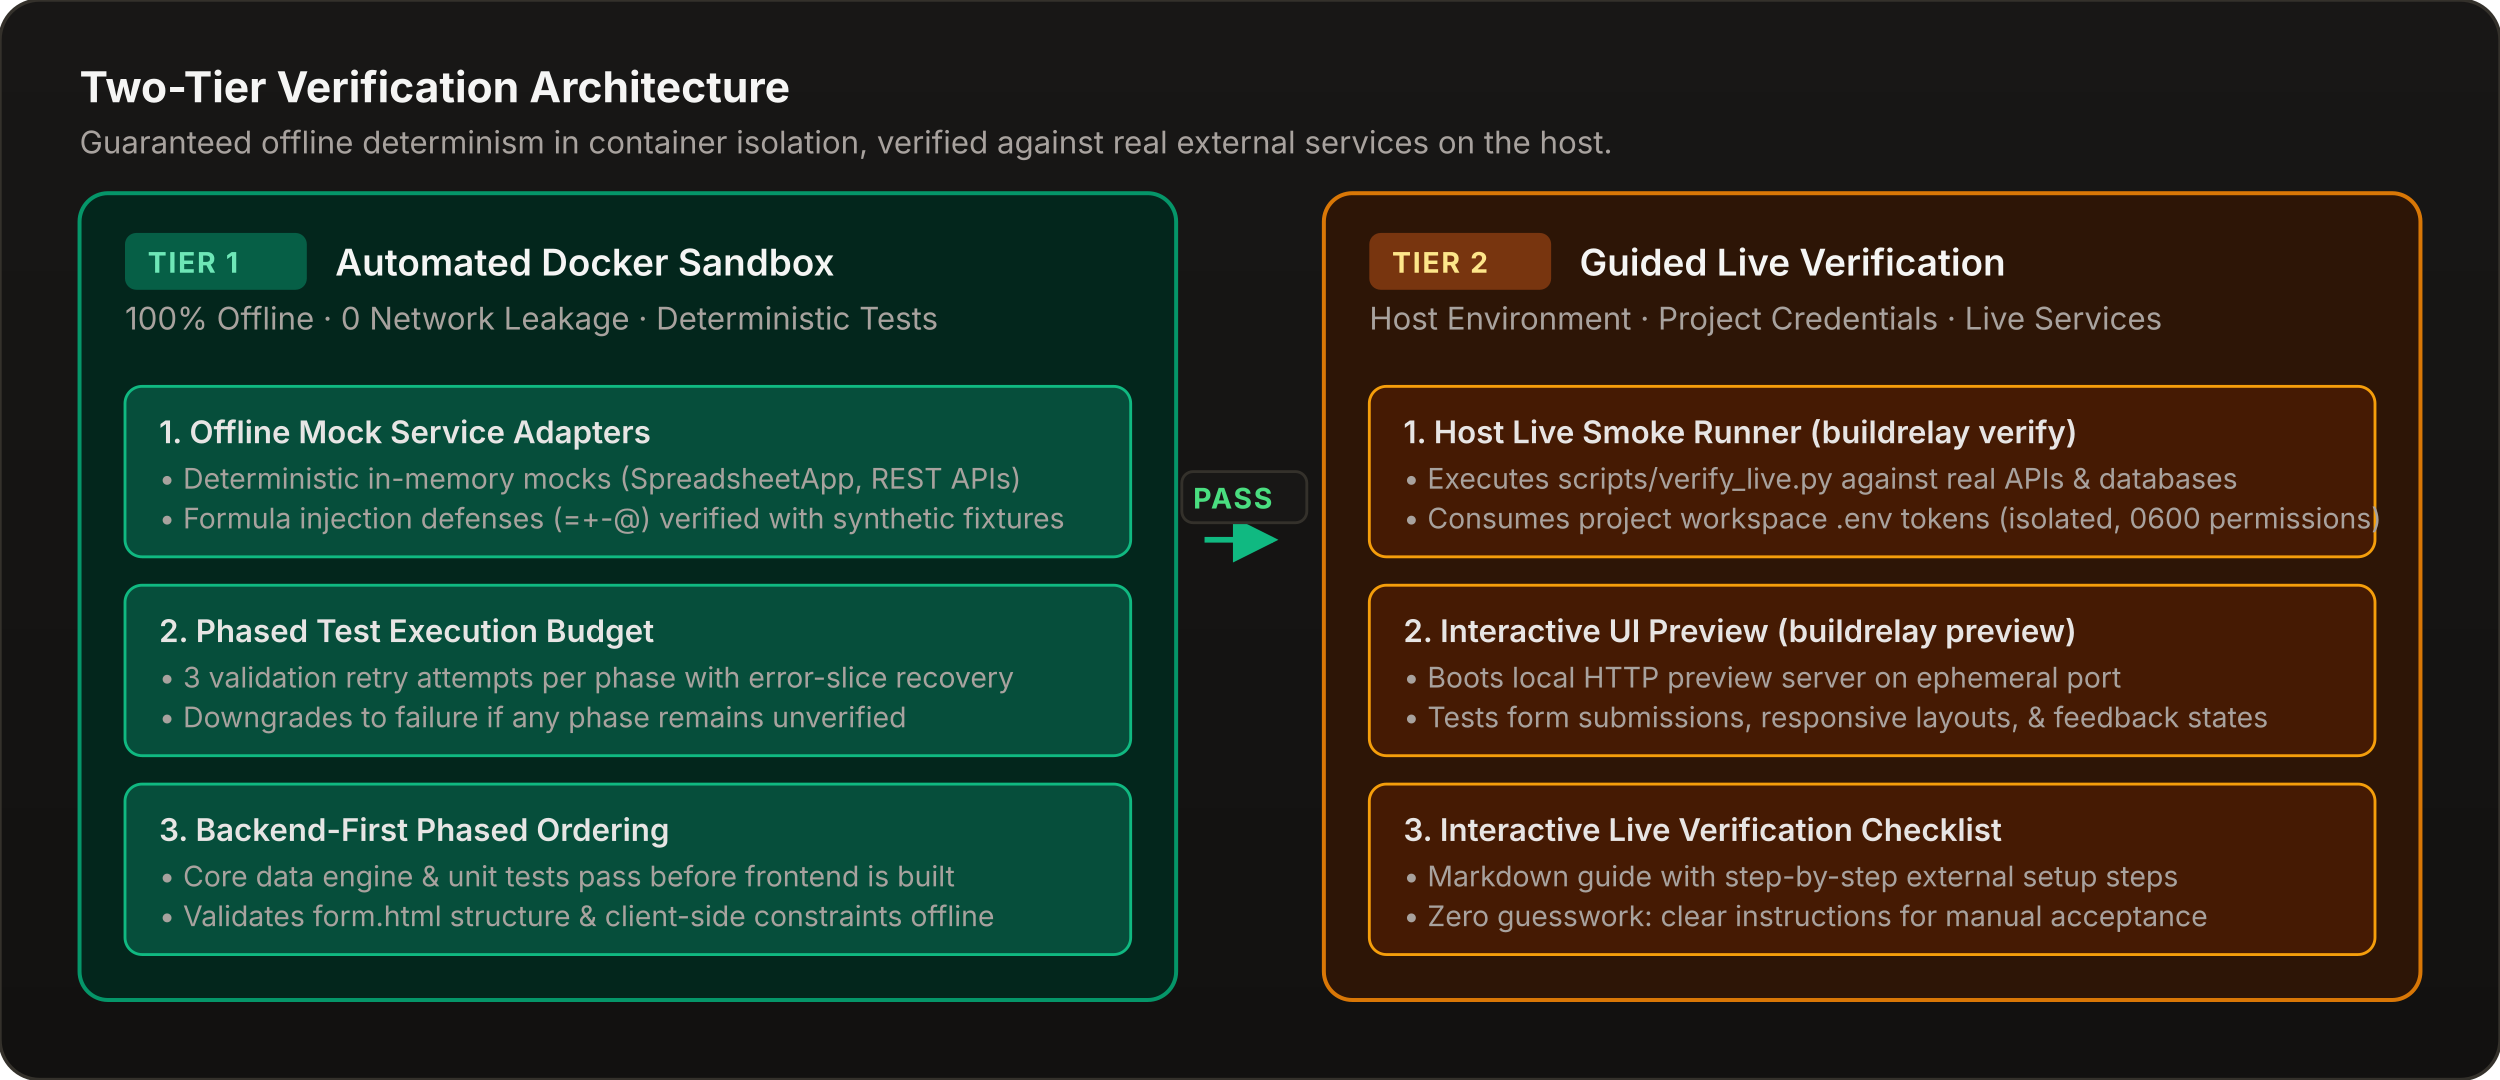
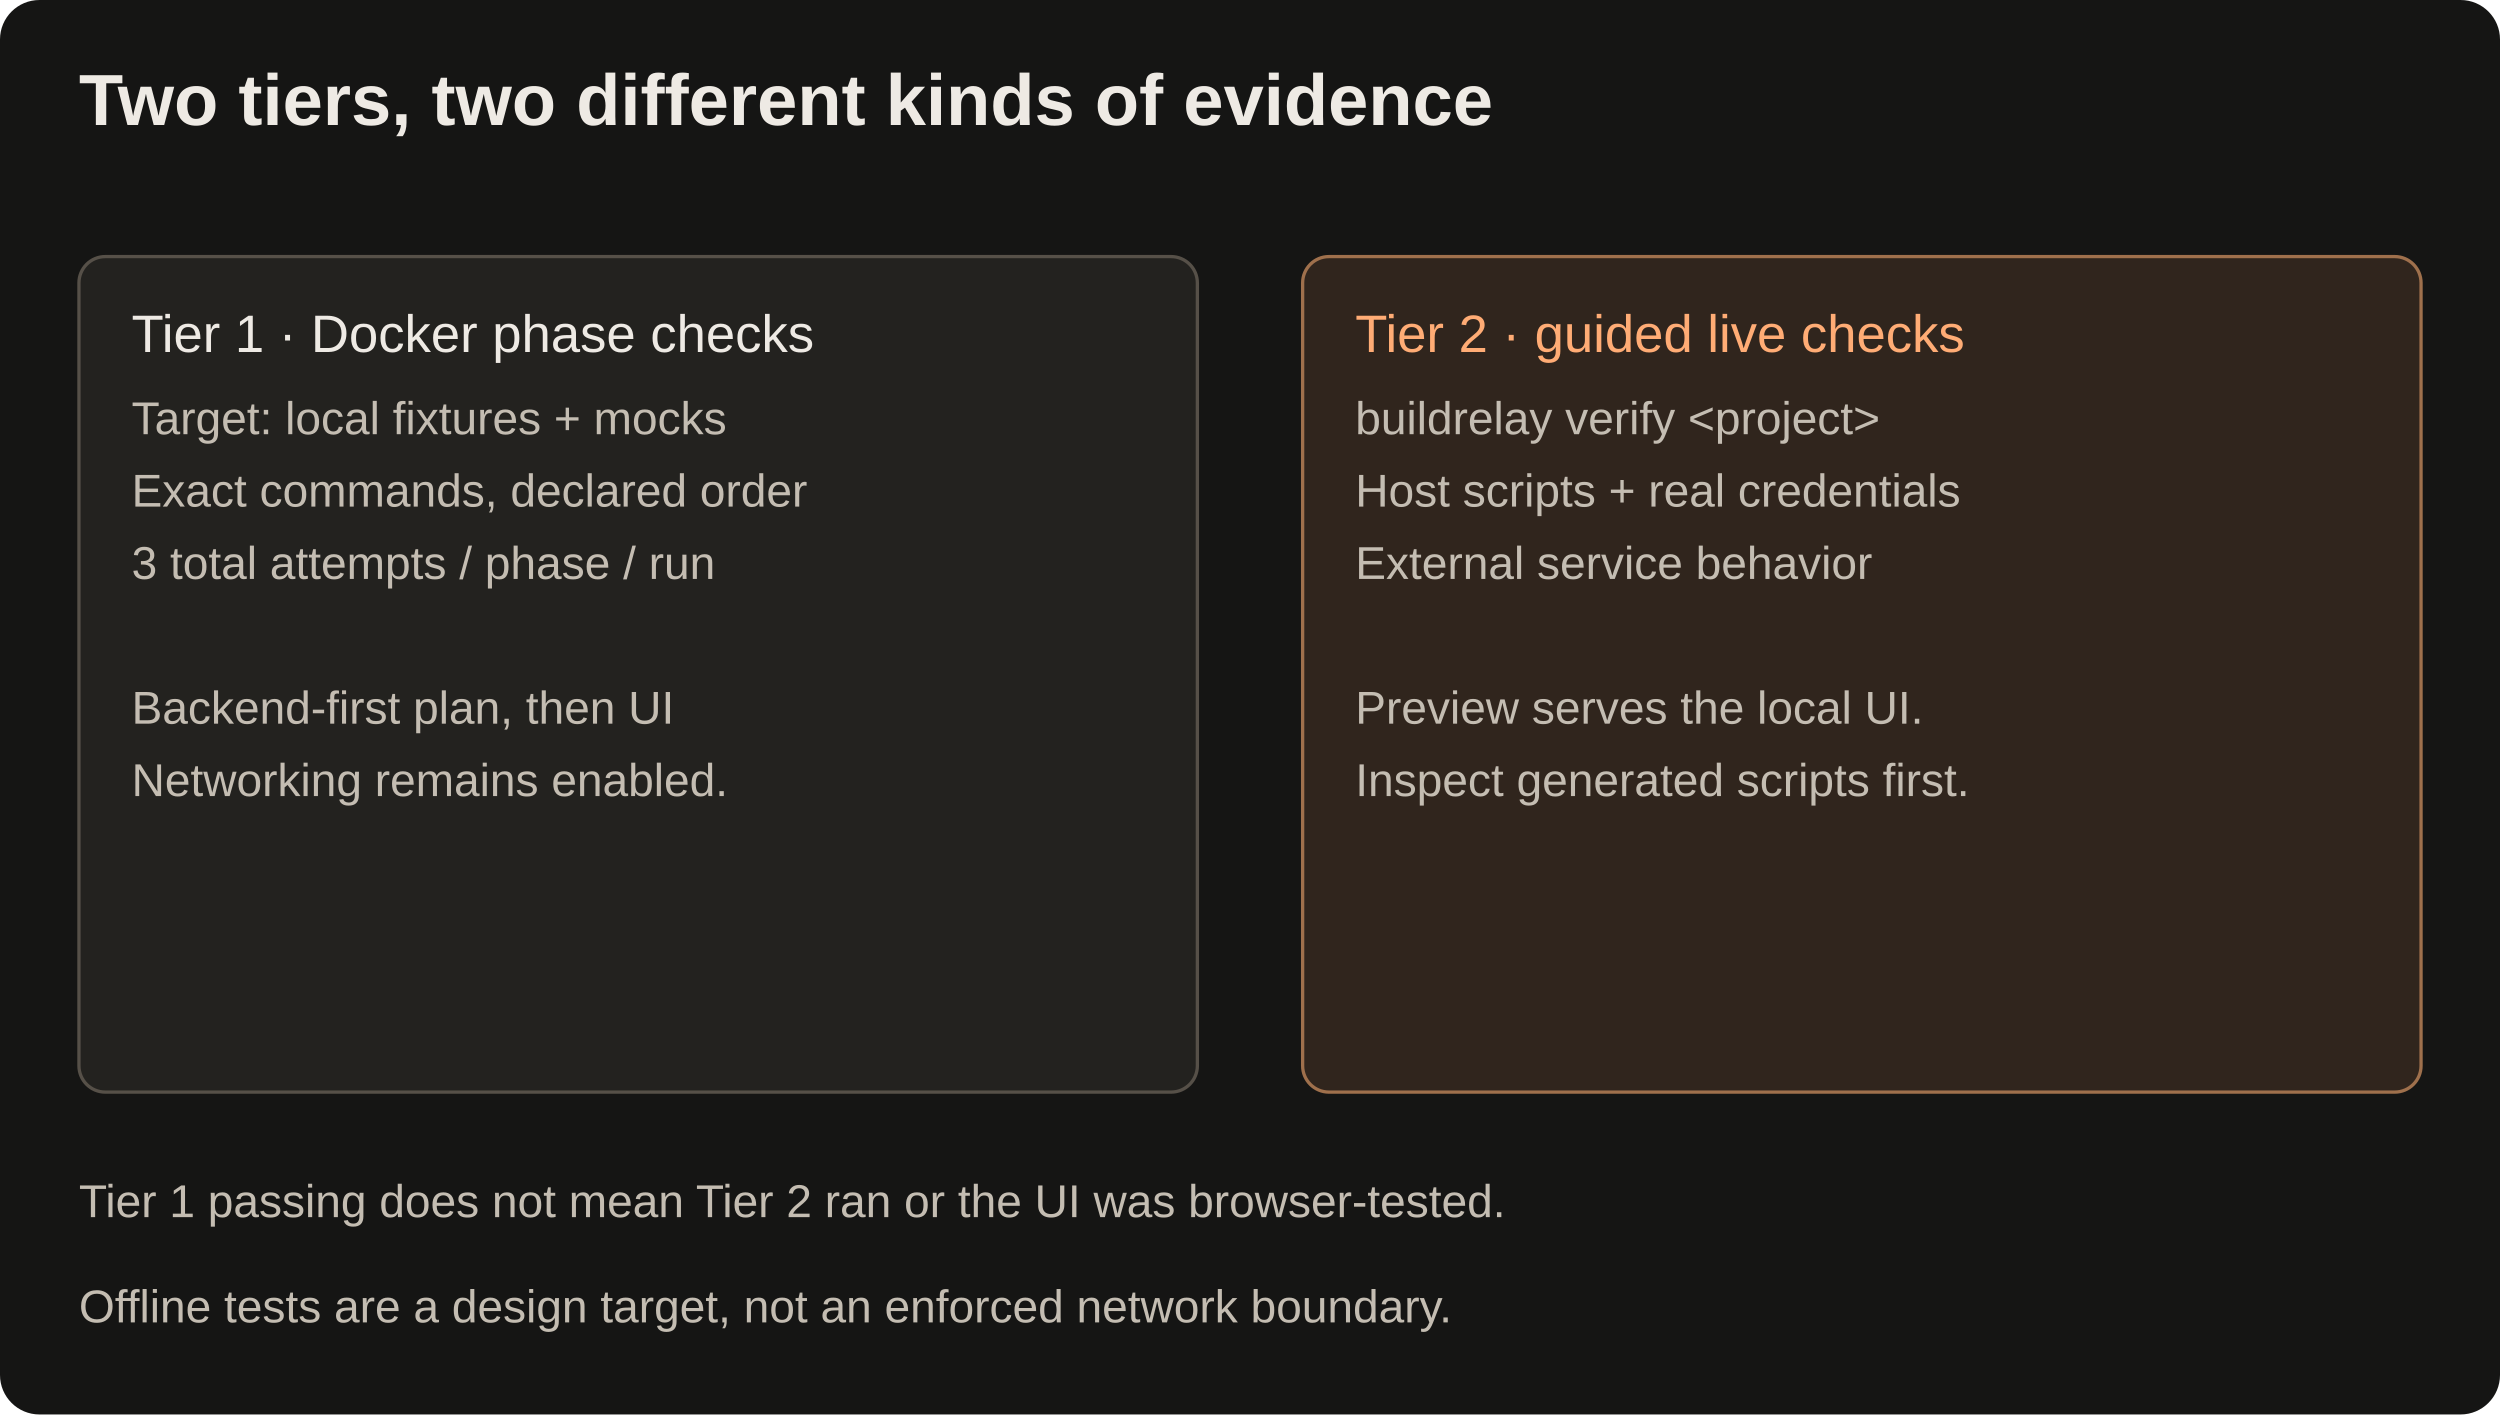
- <svg xmlns="http://www.w3.org/2000/svg" width="880" height="380" viewBox="0 0 880 380" role="img" aria-labelledby="ttv-title ttv-desc">
+ <svg xmlns="http://www.w3.org/2000/svg" width="760" height="430" viewBox="0 0 760 430" role="img" aria-labelledby="title desc">
  <defs>
-     <marker id="arrow-green" markerWidth="8" markerHeight="8" refX="7" refY="4" orient="auto">
-       <path d="M0 0 L8 4 L0 8" fill="#10b981" />
+     <marker id="arrow" markerWidth="8" markerHeight="8" refX="7" refY="4" orient="auto">
+       <path d="M0 0 L8 4 L0 8" fill="#b7b1a8" />
    </marker>
-     <marker id="arrow-amber" markerWidth="8" markerHeight="8" refX="7" refY="4" orient="auto">
-       <path d="M0 0 L8 4 L0 8" fill="#fbbf24" />
-     </marker>
-     <linearGradient id="bg-canvas" x1="0" y1="0" x2="0" y2="1">
-       <stop offset="0%" stop-color="#181716" />
-       <stop offset="100%" stop-color="#121110" />
-     </linearGradient>
  </defs>
-   <rect width="880" height="380" rx="14" fill="url(#bg-canvas)" stroke="#34312b" stroke-width="1.2" />
-   <style>
-     .title { font-family: system-ui, -apple-system, sans-serif; font-size: 15px; font-weight: 700; fill: #f5f5f4; }
-     .subtitle { font-family: system-ui, -apple-system, sans-serif; font-size: 11px; fill: #a8a29e; }
-     .badge { font-family: system-ui, -apple-system, sans-serif; font-size: 10px; font-weight: 700; text-transform: uppercase; letter-spacing: 0.06em; }
-     .card-title { font-family: system-ui, -apple-system, sans-serif; font-size: 13px; font-weight: 600; fill: #f5f5f4; }
-     .item-title { font-family: system-ui, -apple-system, sans-serif; font-size: 11px; font-weight: 600; fill: #e7e5e4; }
-     .item-desc { font-family: system-ui, -apple-system, sans-serif; font-size: 10px; fill: #a8a29e; }
-     .tier-tag { font-family: system-ui, -apple-system, sans-serif; font-size: 10px; font-weight: 700; }
-   </style>
-   <g transform="translate(28, 20)">
-     <text class="title" x="0" y="16">Two-Tier Verification Architecture</text>
-     <text class="subtitle" x="0" y="34">Guaranteed offline determinism in container isolation, verified against real external services on the host.</text>
-   </g>
-   <g transform="translate(28, 68)">
-     <rect width="386" height="284" rx="10" fill="#03261c" stroke="#059669" stroke-width="1.4" />
-     <g transform="translate(16, 14)">
-       <rect width="64" height="20" rx="4" fill="#065f46" />
-       <text class="badge" x="8" y="14" fill="#6ee7b7">TIER 1</text>
-       <text class="card-title" x="74" y="15" fill="#a7f3d0">Automated Docker Sandbox</text>
-       <text class="subtitle" x="0" y="34" fill="#6ee7b7">100% Offline · 0 Network Leakage · Deterministic Tests</text>
-     </g>
-     <g transform="translate(16, 68)">
-       <rect width="354" height="60" rx="6" fill="#064e3b" stroke="#10b981" stroke-width="1" />
-       <text class="item-title" x="12" y="20" fill="#a7f3d0">1. Offline Mock Service Adapters</text>
-       <text class="item-desc" x="12" y="36">• Deterministic in-memory mocks (SpreadsheetApp, REST APIs)</text>
-       <text class="item-desc" x="12" y="50">• Formula injection defenses (=+-@) verified with synthetic fixtures</text>
-     </g>
-     <g transform="translate(16, 138)">
-       <rect width="354" height="60" rx="6" fill="#064e3b" stroke="#10b981" stroke-width="1" />
-       <text class="item-title" x="12" y="20" fill="#a7f3d0">2. Phased Test Execution Budget</text>
-       <text class="item-desc" x="12" y="36">• 3 validation retry attempts per phase with error-slice recovery</text>
-       <text class="item-desc" x="12" y="50">• Downgrades to failure if any phase remains unverified</text>
-     </g>
-     <g transform="translate(16, 208)">
-       <rect width="354" height="60" rx="6" fill="#064e3b" stroke="#10b981" stroke-width="1" />
-       <text class="item-title" x="12" y="20" fill="#a7f3d0">3. Backend-First Phased Ordering</text>
-       <text class="item-desc" x="12" y="36">• Core data engine &amp; unit tests pass before frontend is built</text>
-       <text class="item-desc" x="12" y="50">• Validates form.html structure &amp; client-side constraints offline</text>
-     </g>
-   </g>
-   <g transform="translate(424, 190)">
-     <line x1="0" y1="0" x2="24" y2="0" stroke="#10b981" stroke-width="2" marker-end="url(#arrow-green)" />
-     <rect x="-8" y="-24" width="44" height="18" rx="4" fill="#181716" stroke="#34312b" stroke-width="1" />
-     <text class="badge" x="-4" y="-11" fill="#4ade80">PASS</text>
-   </g>
-   <g transform="translate(466, 68)">
-     <rect width="386" height="284" rx="10" fill="#2d1506" stroke="#d97706" stroke-width="1.4" />
-     <g transform="translate(16, 14)">
-       <rect width="64" height="20" rx="4" fill="#78350f" />
-       <text class="badge" x="8" y="14" fill="#fde68a">TIER 2</text>
-       <text class="card-title" x="74" y="15" fill="#fde68a">Guided Live Verification</text>
-       <text class="subtitle" x="0" y="34" fill="#fde68a">Host Environment · Project Credentials · Live Services</text>
-     </g>
-     <g transform="translate(16, 68)">
-       <rect width="354" height="60" rx="6" fill="#451a03" stroke="#f59e0b" stroke-width="1" />
-       <text class="item-title" x="12" y="20" fill="#fde68a">1. Host Live Smoke Runner (buildrelay verify)</text>
-       <text class="item-desc" x="12" y="36">• Executes scripts/verify_live.py against real APIs &amp; databases</text>
-       <text class="item-desc" x="12" y="50">• Consumes project workspace .env tokens (isolated, 0600 permissions)</text>
-     </g>
-     <g transform="translate(16, 138)">
-       <rect width="354" height="60" rx="6" fill="#451a03" stroke="#f59e0b" stroke-width="1" />
-       <text class="item-title" x="12" y="20" fill="#fde68a">2. Interactive UI Preview (buildrelay preview)</text>
-       <text class="item-desc" x="12" y="36">• Boots local HTTP preview server on ephemeral port</text>
-       <text class="item-desc" x="12" y="50">• Tests form submissions, responsive layouts, &amp; feedback states</text>
-     </g>
-     <g transform="translate(16, 208)">
-       <rect width="354" height="60" rx="6" fill="#451a03" stroke="#f59e0b" stroke-width="1" />
-       <text class="item-title" x="12" y="20" fill="#fde68a">3. Interactive Live Verification Checklist</text>
-       <text class="item-desc" x="12" y="36">• Markdown guide with step-by-step external setup steps</text>
-       <text class="item-desc" x="12" y="50">• Zero guesswork: clear instructions for manual acceptance</text>
-     </g>
-   </g>
+   <rect width="760" height="430" rx="12" fill="#151514" />
+   <style>text{font-family:Arial,Helvetica,sans-serif;fill:#eeeae4;font-size:16px}.title{font-size:22px;font-weight:600}.sub{fill:#c4bdb2;font-size:14px}.accent{fill:#ffac75}.line{fill:none;stroke:#b7b1a8;stroke-width:1.6;marker-end:url(#arrow)}</style>
+   <text x="24" y="38" class="title" text-anchor="start">Two tiers, two different kinds of evidence</text>
+   <rect x="24" y="78" width="340" height="254" rx="8" fill="#23221f" stroke="#565048" />
+   <text x="40" y="107" class="" text-anchor="start">Tier 1 · Docker phase checks</text>
+   <text x="40" y="132" class="sub" text-anchor="start">Target: local fixtures + mocks</text>
+   <text x="40" y="154" class="sub" text-anchor="start">Exact commands, declared order</text>
+   <text x="40" y="176" class="sub" text-anchor="start">3 total attempts / phase / run</text>
+   <text x="40" y="198" class="sub" text-anchor="start" />
+   <text x="40" y="220" class="sub" text-anchor="start">Backend-first plan, then UI</text>
+   <text x="40" y="242" class="sub" text-anchor="start">Networking remains enabled.</text>
+   <rect x="396" y="78" width="340" height="254" rx="8" fill="#30251d" stroke="#9f704c" />
+   <text x="412" y="107" class="accent" text-anchor="start">Tier 2 · guided live checks</text>
+   <text x="412" y="132" class="sub" text-anchor="start">buildrelay verify &lt;project&gt;</text>
+   <text x="412" y="154" class="sub" text-anchor="start">Host scripts + real credentials</text>
+   <text x="412" y="176" class="sub" text-anchor="start">External service behavior</text>
+   <text x="412" y="198" class="sub" text-anchor="start" />
+   <text x="412" y="220" class="sub" text-anchor="start">Preview serves the local UI.</text>
+   <text x="412" y="242" class="sub" text-anchor="start">Inspect generated scripts first.</text>
+   <text x="24" y="370" class="sub" text-anchor="start">Tier 1 passing does not mean Tier 2 ran or the UI was browser-tested.</text>
+   <text x="24" y="402" class="sub" text-anchor="start">Offline tests are a design target, not an enforced network boundary.</text>
</svg>
